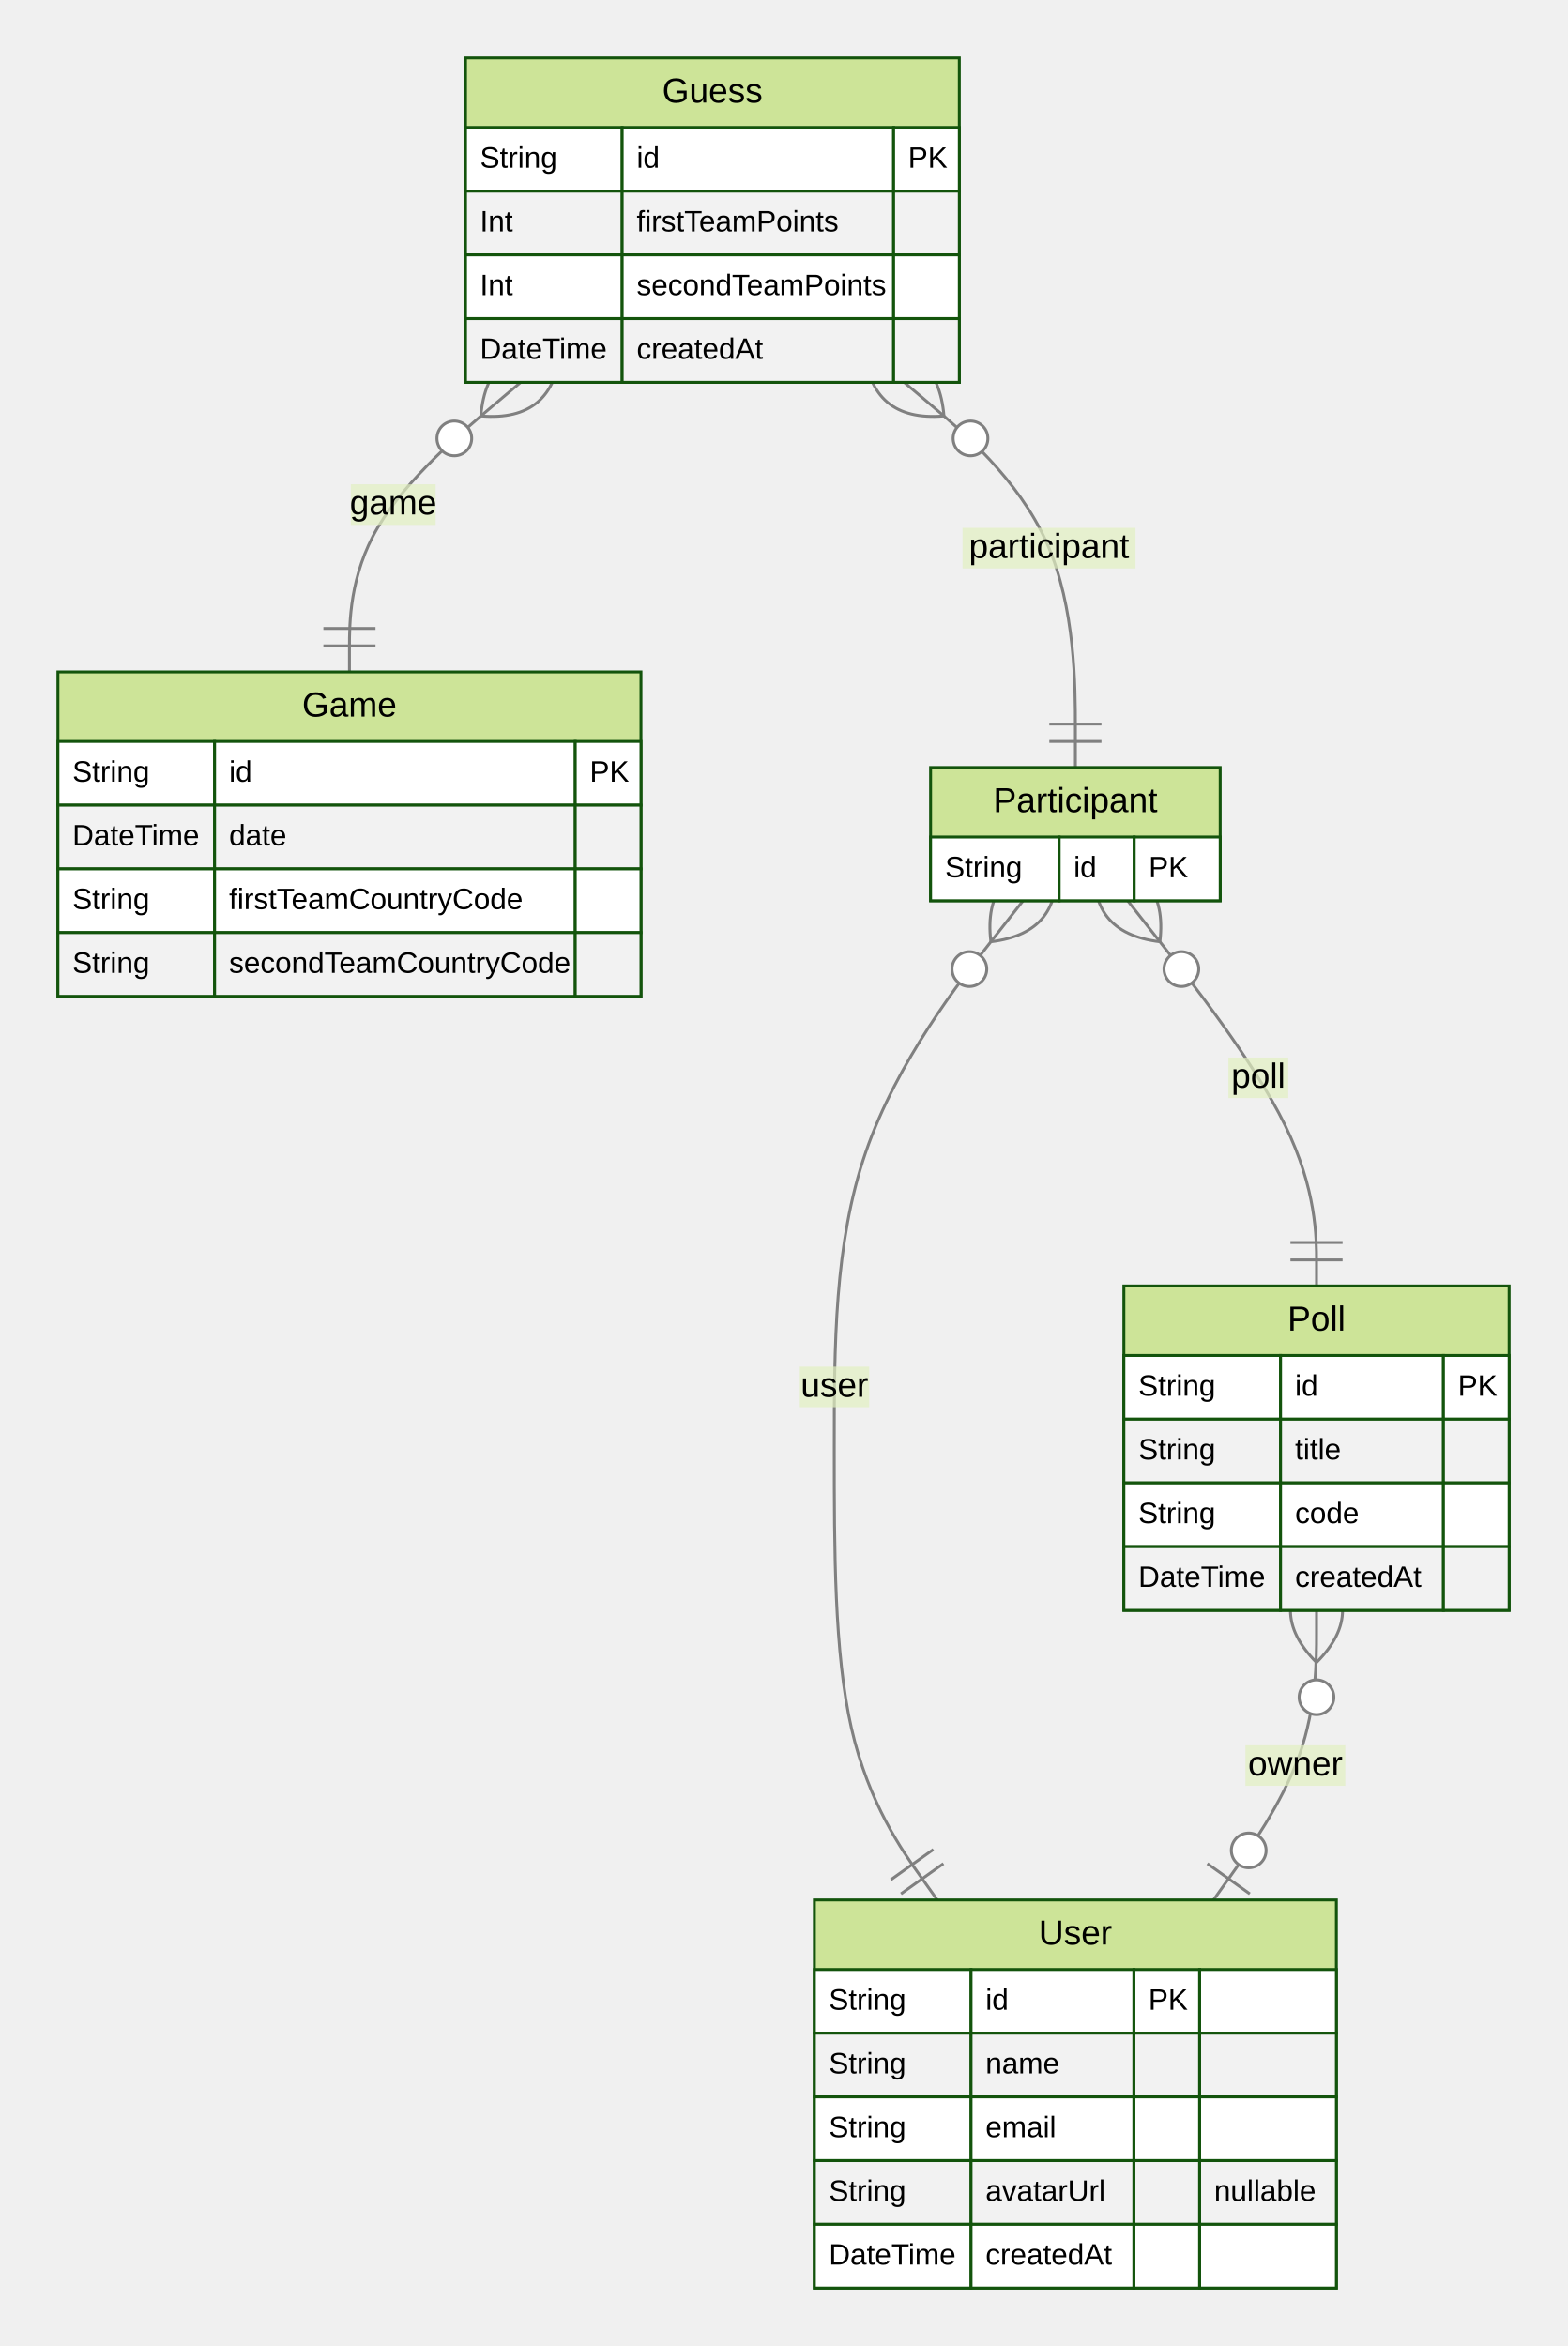
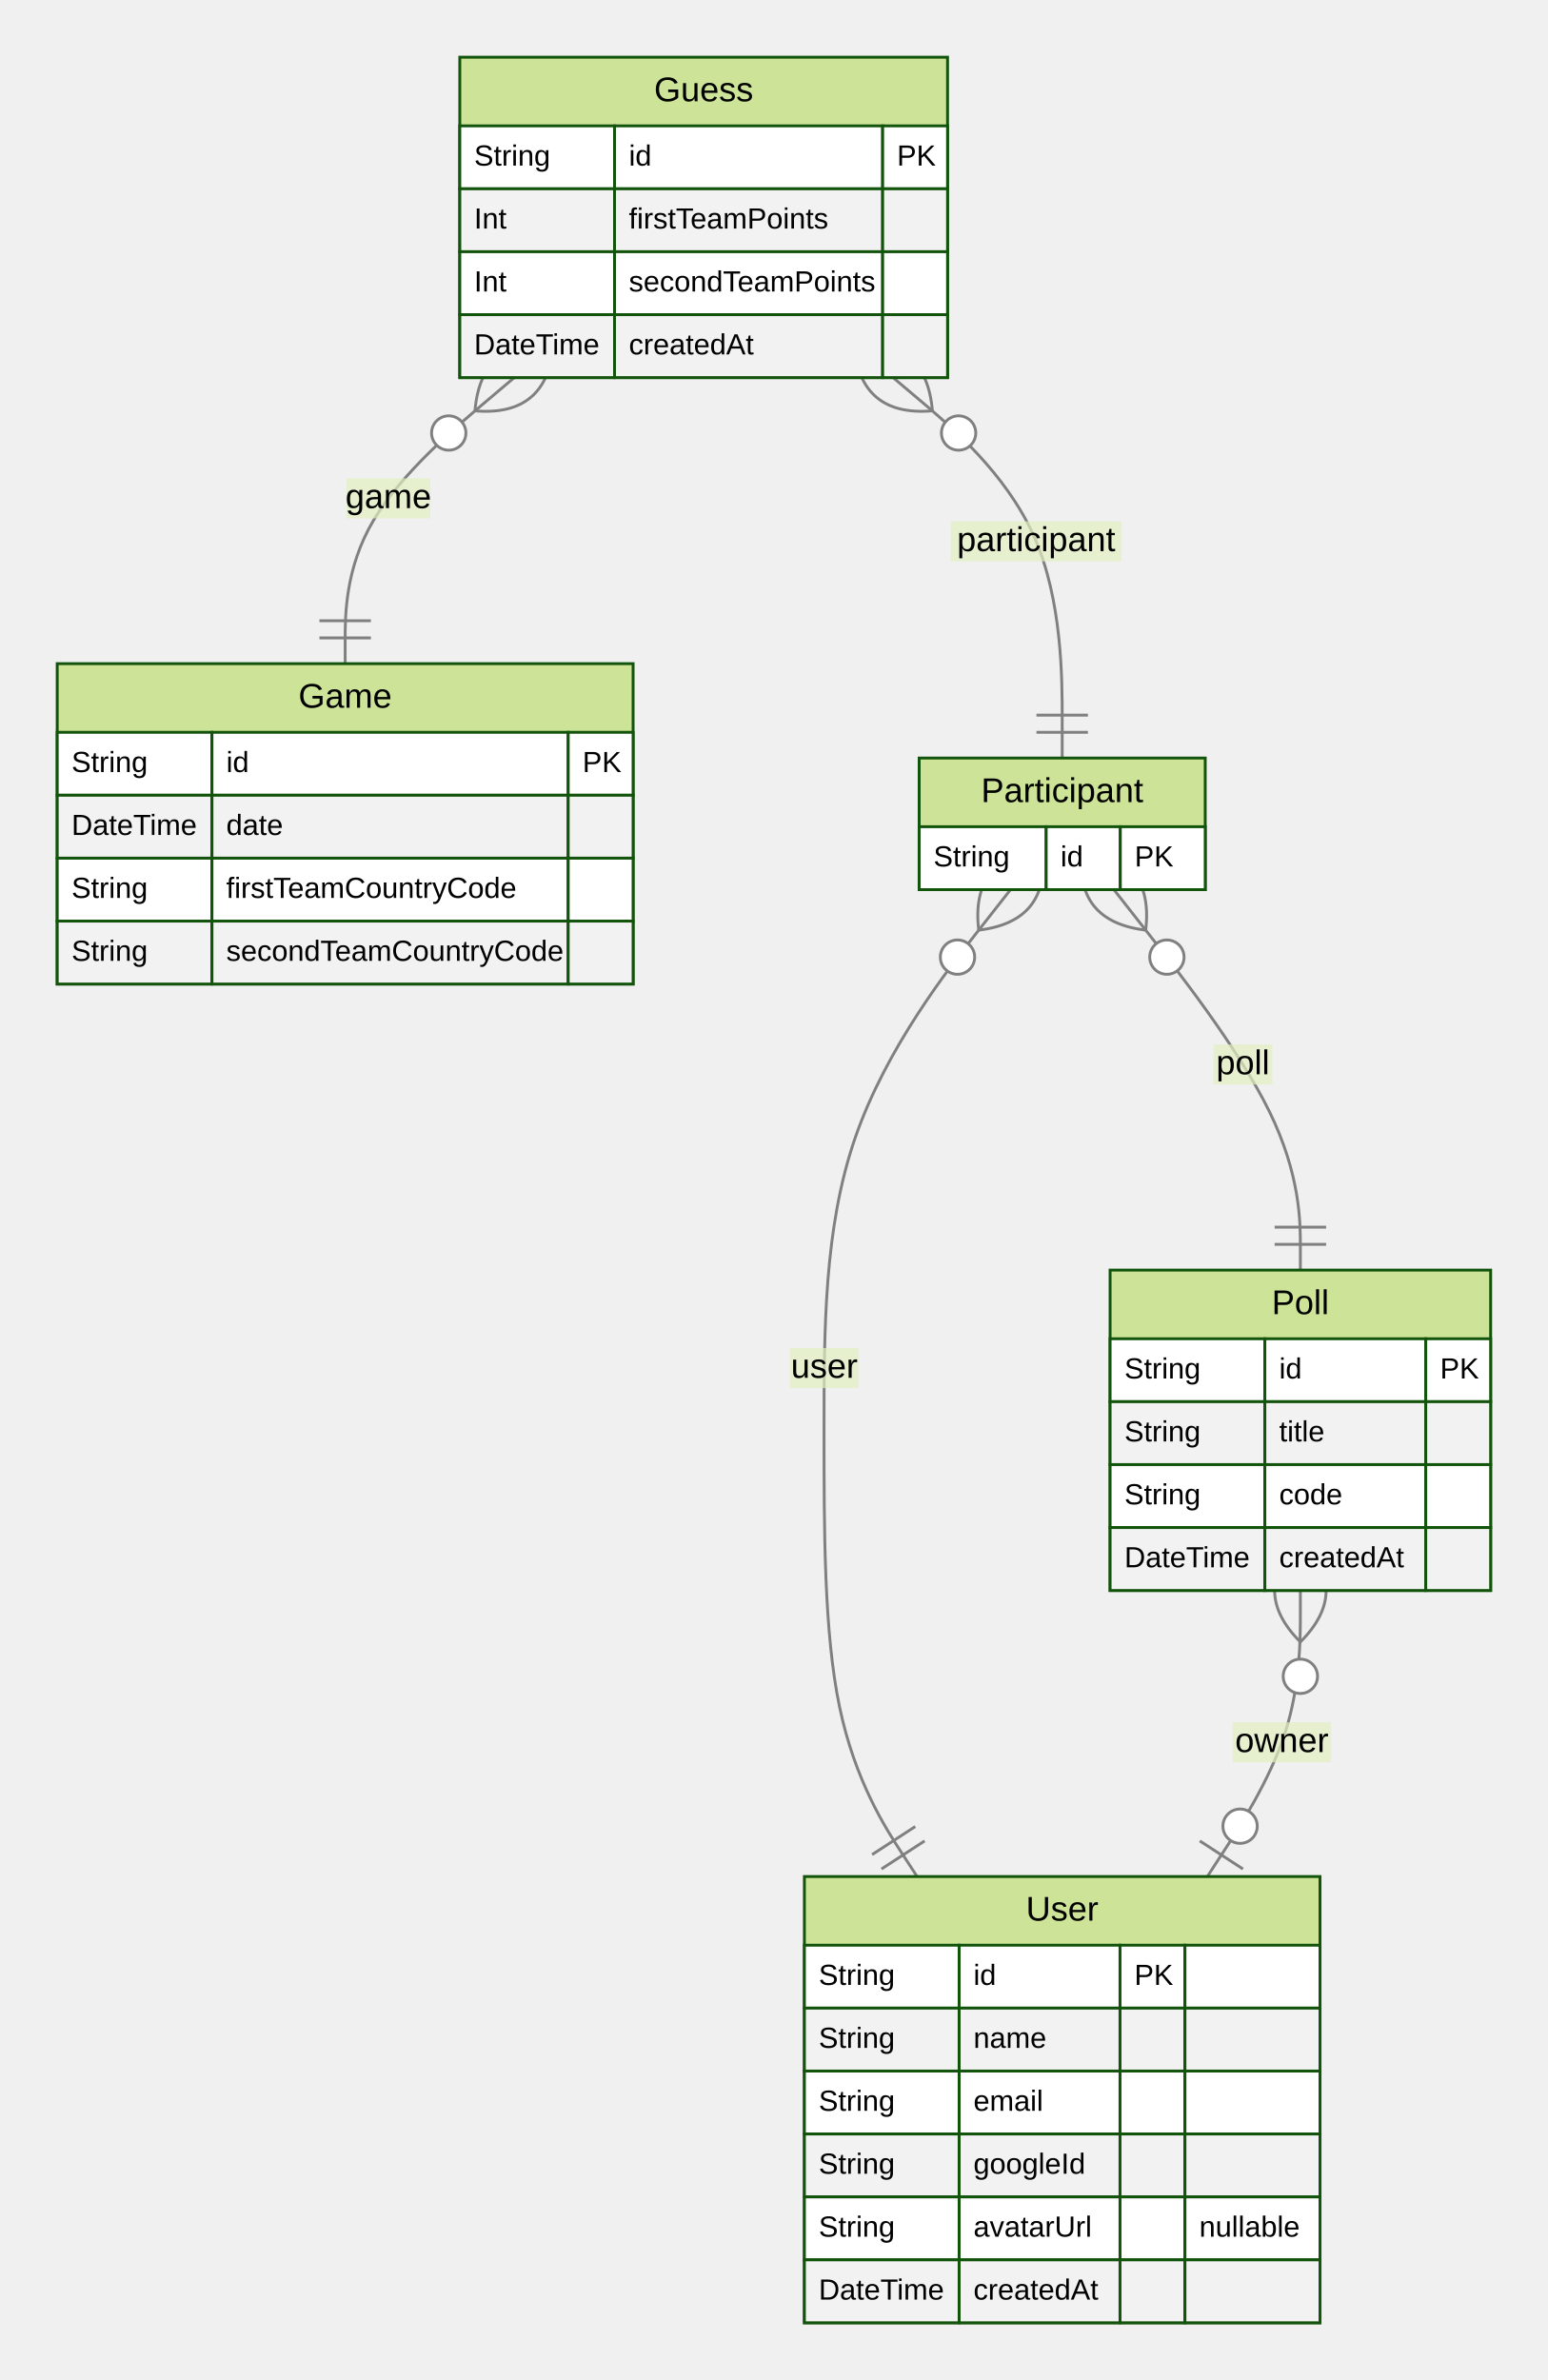
- <svg xmlns="http://www.w3.org/2000/svg" aria-roledescription="er" viewBox="0 0 541.082 810" style="max-width: 541.082px; background-color: white;" width="100%" id="mermaid-0">
+ <svg xmlns="http://www.w3.org/2000/svg" aria-roledescription="er" viewBox="0 0 541.082 832" style="max-width: 541.082px; background-color: white;" width="100%" id="mermaid-0">
  <style>#mermaid-0{font-family:"trebuchet ms",verdana,arial,sans-serif;font-size:16px;fill:#000000;}#mermaid-0 .error-icon{fill:#552222;}#mermaid-0 .error-text{fill:#552222;stroke:#552222;}#mermaid-0 .edge-thickness-normal{stroke-width:2px;}#mermaid-0 .edge-thickness-thick{stroke-width:3.5px;}#mermaid-0 .edge-pattern-solid{stroke-dasharray:0;}#mermaid-0 .edge-pattern-dashed{stroke-dasharray:3;}#mermaid-0 .edge-pattern-dotted{stroke-dasharray:2;}#mermaid-0 .marker{fill:#000000;stroke:#000000;}#mermaid-0 .marker.cross{stroke:#000000;}#mermaid-0 svg{font-family:"trebuchet ms",verdana,arial,sans-serif;font-size:16px;}#mermaid-0 .entityBox{fill:#cde498;stroke:#13540c;}#mermaid-0 .attributeBoxOdd{fill:#ffffff;stroke:#13540c;}#mermaid-0 .attributeBoxEven{fill:#f2f2f2;stroke:#13540c;}#mermaid-0 .relationshipLabelBox{fill:hsl(78.158, 58.462%, 84.51%);opacity:0.7;background-color:hsl(78.158, 58.462%, 84.51%);}#mermaid-0 .relationshipLabelBox rect{opacity:0.5;}#mermaid-0 .relationshipLine{stroke:#000000;}#mermaid-0 .entityTitleText{text-anchor:middle;font-size:18px;fill:#000000;}#mermaid-0 :root{--mermaid-font-family:"trebuchet ms",verdana,arial,sans-serif;}</style>
  <g />
  <defs>
    <marker orient="auto" markerHeight="18" markerWidth="18" refY="9" refX="0" id="ONLY_ONE_START">
      <path d="M9,0 L9,18 M15,0 L15,18" fill="none" stroke="gray" />
    </marker>
  </defs>
  <defs>
    <marker orient="auto" markerHeight="18" markerWidth="18" refY="9" refX="18" id="ONLY_ONE_END">
      <path d="M3,0 L3,18 M9,0 L9,18" fill="none" stroke="gray" />
    </marker>
  </defs>
  <defs>
    <marker orient="auto" markerHeight="18" markerWidth="30" refY="9" refX="0" id="ZERO_OR_ONE_START">
      <circle r="6" cy="9" cx="21" fill="white" stroke="gray" />
      <path d="M9,0 L9,18" fill="none" stroke="gray" />
    </marker>
  </defs>
  <defs>
    <marker orient="auto" markerHeight="18" markerWidth="30" refY="9" refX="30" id="ZERO_OR_ONE_END">
      <circle r="6" cy="9" cx="9" fill="white" stroke="gray" />
      <path d="M21,0 L21,18" fill="none" stroke="gray" />
    </marker>
  </defs>
  <defs>
    <marker orient="auto" markerHeight="36" markerWidth="45" refY="18" refX="18" id="ONE_OR_MORE_START">
      <path d="M0,18 Q 18,0 36,18 Q 18,36 0,18 M42,9 L42,27" fill="none" stroke="gray" />
    </marker>
  </defs>
  <defs>
    <marker orient="auto" markerHeight="36" markerWidth="45" refY="18" refX="27" id="ONE_OR_MORE_END">
      <path d="M3,9 L3,27 M9,18 Q27,0 45,18 Q27,36 9,18" fill="none" stroke="gray" />
    </marker>
  </defs>
  <defs>
    <marker orient="auto" markerHeight="36" markerWidth="57" refY="18" refX="18" id="ZERO_OR_MORE_START">
      <circle r="6" cy="18" cx="48" fill="white" stroke="gray" />
      <path d="M0,18 Q18,0 36,18 Q18,36 0,18" fill="none" stroke="gray" />
    </marker>
  </defs>
  <defs>
    <marker orient="auto" markerHeight="36" markerWidth="57" refY="18" refX="39" id="ZERO_OR_MORE_END">
      <circle r="6" cy="18" cx="9" fill="white" stroke="gray" />
      <path d="M21,18 Q39,0 57,18 Q39,36 21,18" fill="none" stroke="gray" />
    </marker>
  </defs>
  <path style="stroke: gray; fill: none;" marker-start="url(#ZERO_OR_MORE_START)" marker-end="url(#ONLY_ONE_END)" d="M312.195,132L322.048,140.333C331.901,148.667,351.607,165.333,361.46,187.5C371.312,209.667,371.312,237.333,371.312,251.167L371.312,265" class="er relationshipLine" />
  <path style="stroke: gray; fill: none;" marker-start="url(#ZERO_OR_MORE_START)" marker-end="url(#ONLY_ONE_END)" d="M179.773,132L169.92,140.333C160.068,148.667,140.362,165.333,130.509,182C120.656,198.667,120.656,215.333,120.656,223.667L120.656,232" class="er relationshipLine" />
-   <path style="stroke: gray; fill: none;" marker-start="url(#ZERO_OR_MORE_START)" marker-end="url(#ONLY_ONE_END)" d="M353.247,311L342.382,324.833C331.517,338.667,309.786,366.333,298.921,397.833C288.056,429.333,288.056,464.667,288.056,500C288.056,535.333,288.056,570.667,293.986,596.667C299.916,622.667,311.776,639.333,317.706,647.667L323.636,656" class="er relationshipLine" />
+   <path style="stroke: gray; fill: none;" marker-start="url(#ZERO_OR_MORE_START)" marker-end="url(#ONLY_ONE_END)" d="M353.247,311L342.382,324.833C331.517,338.667,309.786,366.333,298.921,397.833C288.056,429.333,288.056,464.667,288.056,500C288.056,535.333,288.056,570.667,293.476,596.667C298.897,622.667,309.737,639.333,315.158,647.667L320.578,656" class="er relationshipLine" />
  <path style="stroke: gray; fill: none;" marker-start="url(#ZERO_OR_MORE_START)" marker-end="url(#ONLY_ONE_END)" d="M389.378,311L400.243,324.833C411.108,338.667,432.839,366.333,443.704,388.5C454.569,410.667,454.569,427.333,454.569,435.667L454.569,444" class="er relationshipLine" />
-   <path style="stroke: gray; fill: none;" marker-start="url(#ZERO_OR_MORE_START)" marker-end="url(#ZERO_OR_ONE_END)" d="M454.569,556L454.569,564.333C454.569,572.667,454.569,589.333,448.639,606C442.709,622.667,430.849,639.333,424.919,647.667L418.989,656" class="er relationshipLine" />
-   <g transform="translate(20,232 )" id="entity-Game-e64e883c-2388-458a-b5bc-a44f3162ea72">
+   <path style="stroke: gray; fill: none;" marker-start="url(#ZERO_OR_MORE_START)" marker-end="url(#ZERO_OR_ONE_END)" d="M454.569,556L454.569,564.333C454.569,572.667,454.569,589.333,449.149,606C443.728,622.667,432.888,639.333,427.467,647.667L422.047,656" class="er relationshipLine" />
+   <g transform="translate(20,232 )" id="entity-Game-f246fd52-36dc-4160-be62-bbb009017192">
    <rect height="112" width="201.312" y="0" x="0" class="er entityBox" />
-     <text style="dominant-baseline: middle; text-anchor: middle; font-size: 12px;" transform="translate(100.6562,12)" y="0" x="0" id="text-entity-Game-e64e883c-2388-458a-b5bc-a44f3162ea72" class="er entityLabel">Game</text>
-     <rect height="22" width="54.096" y="24" x="0" class="er attributeBoxOdd" />
-     <text style="dominant-baseline: middle; font-size: 10.2px;" transform="translate(5,35)" y="0" x="0" id="text-entity-Game-e64e883c-2388-458a-b5bc-a44f3162ea72-attr-1-type" class="er entityLabel">String</text>
+     <text style="dominant-baseline: middle; text-anchor: middle; font-size: 12px;" transform="translate(100.6562,12)" y="0" x="0" id="text-entity-Game-f246fd52-36dc-4160-be62-bbb009017192" class="er entityLabel">Game</text>
+     <rect height="22" width="54.096" y="24" x="0" class="er attributeBoxOdd" />
+     <text style="dominant-baseline: middle; font-size: 10.2px;" transform="translate(5,35)" y="0" x="0" id="text-entity-Game-f246fd52-36dc-4160-be62-bbb009017192-attr-1-type" class="er entityLabel">String</text>
    <rect height="22" width="124.529" y="24" x="54.096" class="er attributeBoxOdd" />
-     <text style="dominant-baseline: middle; font-size: 10.2px;" transform="translate(59.09555,35)" y="0" x="0" id="text-entity-Game-e64e883c-2388-458a-b5bc-a44f3162ea72-attr-1-name" class="er entityLabel">id</text>
+     <text style="dominant-baseline: middle; font-size: 10.2px;" transform="translate(59.09555,35)" y="0" x="0" id="text-entity-Game-f246fd52-36dc-4160-be62-bbb009017192-attr-1-name" class="er entityLabel">id</text>
    <rect height="22" width="22.688" y="24" x="178.625" class="er attributeBoxOdd" />
-     <text style="dominant-baseline: middle; font-size: 10.2px;" transform="translate(183.6248,35)" y="0" x="0" id="text-entity-Game-e64e883c-2388-458a-b5bc-a44f3162ea72-attr-1-key" class="er entityLabel">PK</text>
-     <rect height="22" width="54.096" y="46" x="0" class="er attributeBoxEven" />
-     <text style="dominant-baseline: middle; font-size: 10.2px;" transform="translate(5,57)" y="0" x="0" id="text-entity-Game-e64e883c-2388-458a-b5bc-a44f3162ea72-attr-2-type" class="er entityLabel">DateTime</text>
+     <text style="dominant-baseline: middle; font-size: 10.2px;" transform="translate(183.6248,35)" y="0" x="0" id="text-entity-Game-f246fd52-36dc-4160-be62-bbb009017192-attr-1-key" class="er entityLabel">PK</text>
+     <rect height="22" width="54.096" y="46" x="0" class="er attributeBoxEven" />
+     <text style="dominant-baseline: middle; font-size: 10.2px;" transform="translate(5,57)" y="0" x="0" id="text-entity-Game-f246fd52-36dc-4160-be62-bbb009017192-attr-2-type" class="er entityLabel">DateTime</text>
    <rect height="22" width="124.529" y="46" x="54.096" class="er attributeBoxEven" />
-     <text style="dominant-baseline: middle; font-size: 10.2px;" transform="translate(59.09555,57)" y="0" x="0" id="text-entity-Game-e64e883c-2388-458a-b5bc-a44f3162ea72-attr-2-name" class="er entityLabel">date</text>
+     <text style="dominant-baseline: middle; font-size: 10.2px;" transform="translate(59.09555,57)" y="0" x="0" id="text-entity-Game-f246fd52-36dc-4160-be62-bbb009017192-attr-2-name" class="er entityLabel">date</text>
    <rect height="22" width="22.688" y="46" x="178.625" class="er attributeBoxEven" />
-     <text style="dominant-baseline: middle; font-size: 10.2px;" transform="translate(183.6248,57)" y="0" x="0" id="text-entity-Game-e64e883c-2388-458a-b5bc-a44f3162ea72-attr-2-key" class="er entityLabel" />
-     <rect height="22" width="54.096" y="68" x="0" class="er attributeBoxOdd" />
-     <text style="dominant-baseline: middle; font-size: 10.2px;" transform="translate(5,79)" y="0" x="0" id="text-entity-Game-e64e883c-2388-458a-b5bc-a44f3162ea72-attr-3-type" class="er entityLabel">String</text>
+     <text style="dominant-baseline: middle; font-size: 10.2px;" transform="translate(183.6248,57)" y="0" x="0" id="text-entity-Game-f246fd52-36dc-4160-be62-bbb009017192-attr-2-key" class="er entityLabel" />
+     <rect height="22" width="54.096" y="68" x="0" class="er attributeBoxOdd" />
+     <text style="dominant-baseline: middle; font-size: 10.2px;" transform="translate(5,79)" y="0" x="0" id="text-entity-Game-f246fd52-36dc-4160-be62-bbb009017192-attr-3-type" class="er entityLabel">String</text>
    <rect height="22" width="124.529" y="68" x="54.096" class="er attributeBoxOdd" />
-     <text style="dominant-baseline: middle; font-size: 10.2px;" transform="translate(59.09555,79)" y="0" x="0" id="text-entity-Game-e64e883c-2388-458a-b5bc-a44f3162ea72-attr-3-name" class="er entityLabel">firstTeamCountryCode</text>
+     <text style="dominant-baseline: middle; font-size: 10.2px;" transform="translate(59.09555,79)" y="0" x="0" id="text-entity-Game-f246fd52-36dc-4160-be62-bbb009017192-attr-3-name" class="er entityLabel">firstTeamCountryCode</text>
    <rect height="22" width="22.688" y="68" x="178.625" class="er attributeBoxOdd" />
-     <text style="dominant-baseline: middle; font-size: 10.2px;" transform="translate(183.6248,79)" y="0" x="0" id="text-entity-Game-e64e883c-2388-458a-b5bc-a44f3162ea72-attr-3-key" class="er entityLabel" />
-     <rect height="22" width="54.096" y="90" x="0" class="er attributeBoxEven" />
-     <text style="dominant-baseline: middle; font-size: 10.2px;" transform="translate(5,101)" y="0" x="0" id="text-entity-Game-e64e883c-2388-458a-b5bc-a44f3162ea72-attr-4-type" class="er entityLabel">String</text>
+     <text style="dominant-baseline: middle; font-size: 10.2px;" transform="translate(183.6248,79)" y="0" x="0" id="text-entity-Game-f246fd52-36dc-4160-be62-bbb009017192-attr-3-key" class="er entityLabel" />
+     <rect height="22" width="54.096" y="90" x="0" class="er attributeBoxEven" />
+     <text style="dominant-baseline: middle; font-size: 10.2px;" transform="translate(5,101)" y="0" x="0" id="text-entity-Game-f246fd52-36dc-4160-be62-bbb009017192-attr-4-type" class="er entityLabel">String</text>
    <rect height="22" width="124.529" y="90" x="54.096" class="er attributeBoxEven" />
-     <text style="dominant-baseline: middle; font-size: 10.2px;" transform="translate(59.09555,101)" y="0" x="0" id="text-entity-Game-e64e883c-2388-458a-b5bc-a44f3162ea72-attr-4-name" class="er entityLabel">secondTeamCountryCode</text>
+     <text style="dominant-baseline: middle; font-size: 10.2px;" transform="translate(59.09555,101)" y="0" x="0" id="text-entity-Game-f246fd52-36dc-4160-be62-bbb009017192-attr-4-name" class="er entityLabel">secondTeamCountryCode</text>
    <rect height="22" width="22.688" y="90" x="178.625" class="er attributeBoxEven" />
-     <text style="dominant-baseline: middle; font-size: 10.2px;" transform="translate(183.6248,101)" y="0" x="0" id="text-entity-Game-e64e883c-2388-458a-b5bc-a44f3162ea72-attr-4-key" class="er entityLabel" />
-   </g>
-   <g transform="translate(160.7322,20 )" id="entity-Guess-405bdbb3-53c4-42cf-b5bd-ca7e0281a61e">
+     <text style="dominant-baseline: middle; font-size: 10.2px;" transform="translate(183.6248,101)" y="0" x="0" id="text-entity-Game-f246fd52-36dc-4160-be62-bbb009017192-attr-4-key" class="er entityLabel" />
+   </g>
+   <g transform="translate(160.7322,20 )" id="entity-Guess-59aaa1d9-d576-4c7a-834c-207cab0a5d70">
    <rect height="112" width="170.504" y="0" x="0" class="er entityBox" />
-     <text style="dominant-baseline: middle; text-anchor: middle; font-size: 12px;" transform="translate(85.2522,12)" y="0" x="0" id="text-entity-Guess-405bdbb3-53c4-42cf-b5bd-ca7e0281a61e" class="er entityLabel">Guess</text>
-     <rect height="22" width="54.096" y="24" x="0" class="er attributeBoxOdd" />
-     <text style="dominant-baseline: middle; font-size: 10.2px;" transform="translate(5,35)" y="0" x="0" id="text-entity-Guess-405bdbb3-53c4-42cf-b5bd-ca7e0281a61e-attr-1-type" class="er entityLabel">String</text>
+     <text style="dominant-baseline: middle; text-anchor: middle; font-size: 12px;" transform="translate(85.2522,12)" y="0" x="0" id="text-entity-Guess-59aaa1d9-d576-4c7a-834c-207cab0a5d70" class="er entityLabel">Guess</text>
+     <rect height="22" width="54.096" y="24" x="0" class="er attributeBoxOdd" />
+     <text style="dominant-baseline: middle; font-size: 10.2px;" transform="translate(5,35)" y="0" x="0" id="text-entity-Guess-59aaa1d9-d576-4c7a-834c-207cab0a5d70-attr-1-type" class="er entityLabel">String</text>
    <rect height="22" width="93.721" y="24" x="54.096" class="er attributeBoxOdd" />
-     <text style="dominant-baseline: middle; font-size: 10.2px;" transform="translate(59.09555,35)" y="0" x="0" id="text-entity-Guess-405bdbb3-53c4-42cf-b5bd-ca7e0281a61e-attr-1-name" class="er entityLabel">id</text>
+     <text style="dominant-baseline: middle; font-size: 10.2px;" transform="translate(59.09555,35)" y="0" x="0" id="text-entity-Guess-59aaa1d9-d576-4c7a-834c-207cab0a5d70-attr-1-name" class="er entityLabel">id</text>
    <rect height="22" width="22.688" y="24" x="147.817" class="er attributeBoxOdd" />
-     <text style="dominant-baseline: middle; font-size: 10.2px;" transform="translate(152.8167,35)" y="0" x="0" id="text-entity-Guess-405bdbb3-53c4-42cf-b5bd-ca7e0281a61e-attr-1-key" class="er entityLabel">PK</text>
-     <rect height="22" width="54.096" y="46" x="0" class="er attributeBoxEven" />
-     <text style="dominant-baseline: middle; font-size: 10.2px;" transform="translate(5,57)" y="0" x="0" id="text-entity-Guess-405bdbb3-53c4-42cf-b5bd-ca7e0281a61e-attr-2-type" class="er entityLabel">Int</text>
+     <text style="dominant-baseline: middle; font-size: 10.2px;" transform="translate(152.8167,35)" y="0" x="0" id="text-entity-Guess-59aaa1d9-d576-4c7a-834c-207cab0a5d70-attr-1-key" class="er entityLabel">PK</text>
+     <rect height="22" width="54.096" y="46" x="0" class="er attributeBoxEven" />
+     <text style="dominant-baseline: middle; font-size: 10.2px;" transform="translate(5,57)" y="0" x="0" id="text-entity-Guess-59aaa1d9-d576-4c7a-834c-207cab0a5d70-attr-2-type" class="er entityLabel">Int</text>
    <rect height="22" width="93.721" y="46" x="54.096" class="er attributeBoxEven" />
-     <text style="dominant-baseline: middle; font-size: 10.2px;" transform="translate(59.09555,57)" y="0" x="0" id="text-entity-Guess-405bdbb3-53c4-42cf-b5bd-ca7e0281a61e-attr-2-name" class="er entityLabel">firstTeamPoints</text>
+     <text style="dominant-baseline: middle; font-size: 10.2px;" transform="translate(59.09555,57)" y="0" x="0" id="text-entity-Guess-59aaa1d9-d576-4c7a-834c-207cab0a5d70-attr-2-name" class="er entityLabel">firstTeamPoints</text>
    <rect height="22" width="22.688" y="46" x="147.817" class="er attributeBoxEven" />
-     <text style="dominant-baseline: middle; font-size: 10.2px;" transform="translate(152.8167,57)" y="0" x="0" id="text-entity-Guess-405bdbb3-53c4-42cf-b5bd-ca7e0281a61e-attr-2-key" class="er entityLabel" />
-     <rect height="22" width="54.096" y="68" x="0" class="er attributeBoxOdd" />
-     <text style="dominant-baseline: middle; font-size: 10.2px;" transform="translate(5,79)" y="0" x="0" id="text-entity-Guess-405bdbb3-53c4-42cf-b5bd-ca7e0281a61e-attr-3-type" class="er entityLabel">Int</text>
+     <text style="dominant-baseline: middle; font-size: 10.2px;" transform="translate(152.8167,57)" y="0" x="0" id="text-entity-Guess-59aaa1d9-d576-4c7a-834c-207cab0a5d70-attr-2-key" class="er entityLabel" />
+     <rect height="22" width="54.096" y="68" x="0" class="er attributeBoxOdd" />
+     <text style="dominant-baseline: middle; font-size: 10.2px;" transform="translate(5,79)" y="0" x="0" id="text-entity-Guess-59aaa1d9-d576-4c7a-834c-207cab0a5d70-attr-3-type" class="er entityLabel">Int</text>
    <rect height="22" width="93.721" y="68" x="54.096" class="er attributeBoxOdd" />
-     <text style="dominant-baseline: middle; font-size: 10.2px;" transform="translate(59.09555,79)" y="0" x="0" id="text-entity-Guess-405bdbb3-53c4-42cf-b5bd-ca7e0281a61e-attr-3-name" class="er entityLabel">secondTeamPoints</text>
+     <text style="dominant-baseline: middle; font-size: 10.2px;" transform="translate(59.09555,79)" y="0" x="0" id="text-entity-Guess-59aaa1d9-d576-4c7a-834c-207cab0a5d70-attr-3-name" class="er entityLabel">secondTeamPoints</text>
    <rect height="22" width="22.688" y="68" x="147.817" class="er attributeBoxOdd" />
-     <text style="dominant-baseline: middle; font-size: 10.2px;" transform="translate(152.8167,79)" y="0" x="0" id="text-entity-Guess-405bdbb3-53c4-42cf-b5bd-ca7e0281a61e-attr-3-key" class="er entityLabel" />
-     <rect height="22" width="54.096" y="90" x="0" class="er attributeBoxEven" />
-     <text style="dominant-baseline: middle; font-size: 10.2px;" transform="translate(5,101)" y="0" x="0" id="text-entity-Guess-405bdbb3-53c4-42cf-b5bd-ca7e0281a61e-attr-4-type" class="er entityLabel">DateTime</text>
+     <text style="dominant-baseline: middle; font-size: 10.2px;" transform="translate(152.8167,79)" y="0" x="0" id="text-entity-Guess-59aaa1d9-d576-4c7a-834c-207cab0a5d70-attr-3-key" class="er entityLabel" />
+     <rect height="22" width="54.096" y="90" x="0" class="er attributeBoxEven" />
+     <text style="dominant-baseline: middle; font-size: 10.2px;" transform="translate(5,101)" y="0" x="0" id="text-entity-Guess-59aaa1d9-d576-4c7a-834c-207cab0a5d70-attr-4-type" class="er entityLabel">DateTime</text>
    <rect height="22" width="93.721" y="90" x="54.096" class="er attributeBoxEven" />
-     <text style="dominant-baseline: middle; font-size: 10.2px;" transform="translate(59.09555,101)" y="0" x="0" id="text-entity-Guess-405bdbb3-53c4-42cf-b5bd-ca7e0281a61e-attr-4-name" class="er entityLabel">createdAt</text>
+     <text style="dominant-baseline: middle; font-size: 10.2px;" transform="translate(59.09555,101)" y="0" x="0" id="text-entity-Guess-59aaa1d9-d576-4c7a-834c-207cab0a5d70-attr-4-name" class="er entityLabel">createdAt</text>
    <rect height="22" width="22.688" y="90" x="147.817" class="er attributeBoxEven" />
-     <text style="dominant-baseline: middle; font-size: 10.2px;" transform="translate(152.8167,101)" y="0" x="0" id="text-entity-Guess-405bdbb3-53c4-42cf-b5bd-ca7e0281a61e-attr-4-key" class="er entityLabel" />
-   </g>
-   <g transform="translate(321.3125,265 )" id="entity-Participant-ec426602-e800-4e66-be6b-e33849d3c410">
+     <text style="dominant-baseline: middle; font-size: 10.2px;" transform="translate(152.8167,101)" y="0" x="0" id="text-entity-Guess-59aaa1d9-d576-4c7a-834c-207cab0a5d70-attr-4-key" class="er entityLabel" />
+   </g>
+   <g transform="translate(321.3125,265 )" id="entity-Participant-f6d4c112-dfd3-49e0-8bb7-1763964cf04b">
    <rect height="46" width="100" y="0" x="0" class="er entityBox" />
-     <text style="dominant-baseline: middle; text-anchor: middle; font-size: 12px;" transform="translate(50,12)" y="0" x="0" id="text-entity-Participant-ec426602-e800-4e66-be6b-e33849d3c410" class="er entityLabel">Participant</text>
+     <text style="dominant-baseline: middle; text-anchor: middle; font-size: 12px;" transform="translate(50,12)" y="0" x="0" id="text-entity-Participant-f6d4c112-dfd3-49e0-8bb7-1763964cf04b" class="er entityLabel">Participant</text>
    <rect height="22" width="44.399" y="24" x="0" class="er attributeBoxOdd" />
-     <text style="dominant-baseline: middle; font-size: 10.2px;" transform="translate(5,35)" y="0" x="0" id="text-entity-Participant-ec426602-e800-4e66-be6b-e33849d3c410-attr-1-type" class="er entityLabel">String</text>
+     <text style="dominant-baseline: middle; font-size: 10.2px;" transform="translate(5,35)" y="0" x="0" id="text-entity-Participant-f6d4c112-dfd3-49e0-8bb7-1763964cf04b-attr-1-type" class="er entityLabel">String</text>
    <rect height="22" width="25.911" y="24" x="44.399" class="er attributeBoxOdd" />
-     <text style="dominant-baseline: middle; font-size: 10.2px;" transform="translate(49.39862,35)" y="0" x="0" id="text-entity-Participant-ec426602-e800-4e66-be6b-e33849d3c410-attr-1-name" class="er entityLabel">id</text>
+     <text style="dominant-baseline: middle; font-size: 10.2px;" transform="translate(49.39862,35)" y="0" x="0" id="text-entity-Participant-f6d4c112-dfd3-49e0-8bb7-1763964cf04b-attr-1-name" class="er entityLabel">id</text>
    <rect height="22" width="29.69" y="24" x="70.31" class="er attributeBoxOdd" />
-     <text style="dominant-baseline: middle; font-size: 10.2px;" transform="translate(75.30976,35)" y="0" x="0" id="text-entity-Participant-ec426602-e800-4e66-be6b-e33849d3c410-attr-1-key" class="er entityLabel">PK</text>
-   </g>
-   <g transform="translate(388.0559,444 )" id="entity-Poll-eb6ed86a-76fe-43fb-b3ed-52b5e5e6b060">
+     <text style="dominant-baseline: middle; font-size: 10.2px;" transform="translate(75.30976,35)" y="0" x="0" id="text-entity-Participant-f6d4c112-dfd3-49e0-8bb7-1763964cf04b-attr-1-key" class="er entityLabel">PK</text>
+   </g>
+   <g transform="translate(388.0559,444 )" id="entity-Poll-4211b577-3d78-4200-af4c-48b1a334271c">
    <rect height="112" width="133.026" y="0" x="0" class="er entityBox" />
-     <text style="dominant-baseline: middle; text-anchor: middle; font-size: 12px;" transform="translate(66.51321,12)" y="0" x="0" id="text-entity-Poll-eb6ed86a-76fe-43fb-b3ed-52b5e5e6b060" class="er entityLabel">Poll</text>
-     <rect height="22" width="54.096" y="24" x="0" class="er attributeBoxOdd" />
-     <text style="dominant-baseline: middle; font-size: 10.2px;" transform="translate(5,35)" y="0" x="0" id="text-entity-Poll-eb6ed86a-76fe-43fb-b3ed-52b5e5e6b060-attr-1-type" class="er entityLabel">String</text>
+     <text style="dominant-baseline: middle; text-anchor: middle; font-size: 12px;" transform="translate(66.51321,12)" y="0" x="0" id="text-entity-Poll-4211b577-3d78-4200-af4c-48b1a334271c" class="er entityLabel">Poll</text>
+     <rect height="22" width="54.096" y="24" x="0" class="er attributeBoxOdd" />
+     <text style="dominant-baseline: middle; font-size: 10.2px;" transform="translate(5,35)" y="0" x="0" id="text-entity-Poll-4211b577-3d78-4200-af4c-48b1a334271c-attr-1-type" class="er entityLabel">String</text>
    <rect height="22" width="56.243" y="24" x="54.096" class="er attributeBoxOdd" />
-     <text style="dominant-baseline: middle; font-size: 10.2px;" transform="translate(59.09555,35)" y="0" x="0" id="text-entity-Poll-eb6ed86a-76fe-43fb-b3ed-52b5e5e6b060-attr-1-name" class="er entityLabel">id</text>
+     <text style="dominant-baseline: middle; font-size: 10.2px;" transform="translate(59.09555,35)" y="0" x="0" id="text-entity-Poll-4211b577-3d78-4200-af4c-48b1a334271c-attr-1-name" class="er entityLabel">id</text>
    <rect height="22" width="22.688" y="24" x="110.339" class="er attributeBoxOdd" />
-     <text style="dominant-baseline: middle; font-size: 10.2px;" transform="translate(115.3387,35)" y="0" x="0" id="text-entity-Poll-eb6ed86a-76fe-43fb-b3ed-52b5e5e6b060-attr-1-key" class="er entityLabel">PK</text>
-     <rect height="22" width="54.096" y="46" x="0" class="er attributeBoxEven" />
-     <text style="dominant-baseline: middle; font-size: 10.2px;" transform="translate(5,57)" y="0" x="0" id="text-entity-Poll-eb6ed86a-76fe-43fb-b3ed-52b5e5e6b060-attr-2-type" class="er entityLabel">String</text>
+     <text style="dominant-baseline: middle; font-size: 10.2px;" transform="translate(115.3387,35)" y="0" x="0" id="text-entity-Poll-4211b577-3d78-4200-af4c-48b1a334271c-attr-1-key" class="er entityLabel">PK</text>
+     <rect height="22" width="54.096" y="46" x="0" class="er attributeBoxEven" />
+     <text style="dominant-baseline: middle; font-size: 10.2px;" transform="translate(5,57)" y="0" x="0" id="text-entity-Poll-4211b577-3d78-4200-af4c-48b1a334271c-attr-2-type" class="er entityLabel">String</text>
    <rect height="22" width="56.243" y="46" x="54.096" class="er attributeBoxEven" />
-     <text style="dominant-baseline: middle; font-size: 10.2px;" transform="translate(59.09555,57)" y="0" x="0" id="text-entity-Poll-eb6ed86a-76fe-43fb-b3ed-52b5e5e6b060-attr-2-name" class="er entityLabel">title</text>
+     <text style="dominant-baseline: middle; font-size: 10.2px;" transform="translate(59.09555,57)" y="0" x="0" id="text-entity-Poll-4211b577-3d78-4200-af4c-48b1a334271c-attr-2-name" class="er entityLabel">title</text>
    <rect height="22" width="22.688" y="46" x="110.339" class="er attributeBoxEven" />
-     <text style="dominant-baseline: middle; font-size: 10.2px;" transform="translate(115.3387,57)" y="0" x="0" id="text-entity-Poll-eb6ed86a-76fe-43fb-b3ed-52b5e5e6b060-attr-2-key" class="er entityLabel" />
-     <rect height="22" width="54.096" y="68" x="0" class="er attributeBoxOdd" />
-     <text style="dominant-baseline: middle; font-size: 10.2px;" transform="translate(5,79)" y="0" x="0" id="text-entity-Poll-eb6ed86a-76fe-43fb-b3ed-52b5e5e6b060-attr-3-type" class="er entityLabel">String</text>
+     <text style="dominant-baseline: middle; font-size: 10.2px;" transform="translate(115.3387,57)" y="0" x="0" id="text-entity-Poll-4211b577-3d78-4200-af4c-48b1a334271c-attr-2-key" class="er entityLabel" />
+     <rect height="22" width="54.096" y="68" x="0" class="er attributeBoxOdd" />
+     <text style="dominant-baseline: middle; font-size: 10.2px;" transform="translate(5,79)" y="0" x="0" id="text-entity-Poll-4211b577-3d78-4200-af4c-48b1a334271c-attr-3-type" class="er entityLabel">String</text>
    <rect height="22" width="56.243" y="68" x="54.096" class="er attributeBoxOdd" />
-     <text style="dominant-baseline: middle; font-size: 10.2px;" transform="translate(59.09555,79)" y="0" x="0" id="text-entity-Poll-eb6ed86a-76fe-43fb-b3ed-52b5e5e6b060-attr-3-name" class="er entityLabel">code</text>
+     <text style="dominant-baseline: middle; font-size: 10.2px;" transform="translate(59.09555,79)" y="0" x="0" id="text-entity-Poll-4211b577-3d78-4200-af4c-48b1a334271c-attr-3-name" class="er entityLabel">code</text>
    <rect height="22" width="22.688" y="68" x="110.339" class="er attributeBoxOdd" />
-     <text style="dominant-baseline: middle; font-size: 10.2px;" transform="translate(115.3387,79)" y="0" x="0" id="text-entity-Poll-eb6ed86a-76fe-43fb-b3ed-52b5e5e6b060-attr-3-key" class="er entityLabel" />
-     <rect height="22" width="54.096" y="90" x="0" class="er attributeBoxEven" />
-     <text style="dominant-baseline: middle; font-size: 10.2px;" transform="translate(5,101)" y="0" x="0" id="text-entity-Poll-eb6ed86a-76fe-43fb-b3ed-52b5e5e6b060-attr-4-type" class="er entityLabel">DateTime</text>
+     <text style="dominant-baseline: middle; font-size: 10.2px;" transform="translate(115.3387,79)" y="0" x="0" id="text-entity-Poll-4211b577-3d78-4200-af4c-48b1a334271c-attr-3-key" class="er entityLabel" />
+     <rect height="22" width="54.096" y="90" x="0" class="er attributeBoxEven" />
+     <text style="dominant-baseline: middle; font-size: 10.2px;" transform="translate(5,101)" y="0" x="0" id="text-entity-Poll-4211b577-3d78-4200-af4c-48b1a334271c-attr-4-type" class="er entityLabel">DateTime</text>
    <rect height="22" width="56.243" y="90" x="54.096" class="er attributeBoxEven" />
-     <text style="dominant-baseline: middle; font-size: 10.2px;" transform="translate(59.09555,101)" y="0" x="0" id="text-entity-Poll-eb6ed86a-76fe-43fb-b3ed-52b5e5e6b060-attr-4-name" class="er entityLabel">createdAt</text>
+     <text style="dominant-baseline: middle; font-size: 10.2px;" transform="translate(59.09555,101)" y="0" x="0" id="text-entity-Poll-4211b577-3d78-4200-af4c-48b1a334271c-attr-4-name" class="er entityLabel">createdAt</text>
    <rect height="22" width="22.688" y="90" x="110.339" class="er attributeBoxEven" />
-     <text style="dominant-baseline: middle; font-size: 10.2px;" transform="translate(115.3387,101)" y="0" x="0" id="text-entity-Poll-eb6ed86a-76fe-43fb-b3ed-52b5e5e6b060-attr-4-key" class="er entityLabel" />
-   </g>
-   <g transform="translate(281.193,656 )" id="entity-User-686d1332-e0b6-4ba1-b4c8-f881e80b5443">
-     <rect height="134" width="180.239" y="0" x="0" class="er entityBox" />
-     <text style="dominant-baseline: middle; text-anchor: middle; font-size: 12px;" transform="translate(90.11948,12)" y="0" x="0" id="text-entity-User-686d1332-e0b6-4ba1-b4c8-f881e80b5443" class="er entityLabel">User</text>
-     <rect height="22" width="54.096" y="24" x="0" class="er attributeBoxOdd" />
-     <text style="dominant-baseline: middle; font-size: 10.2px;" transform="translate(5,35)" y="0" x="0" id="text-entity-User-686d1332-e0b6-4ba1-b4c8-f881e80b5443-attr-1-type" class="er entityLabel">String</text>
+     <text style="dominant-baseline: middle; font-size: 10.2px;" transform="translate(115.3387,101)" y="0" x="0" id="text-entity-Poll-4211b577-3d78-4200-af4c-48b1a334271c-attr-4-key" class="er entityLabel" />
+   </g>
+   <g transform="translate(281.193,656 )" id="entity-User-af8c7c78-57e6-4b6d-8061-e9a7da7001a6">
+     <rect height="156" width="180.239" y="0" x="0" class="er entityBox" />
+     <text style="dominant-baseline: middle; text-anchor: middle; font-size: 12px;" transform="translate(90.11948,12)" y="0" x="0" id="text-entity-User-af8c7c78-57e6-4b6d-8061-e9a7da7001a6" class="er entityLabel">User</text>
+     <rect height="22" width="54.096" y="24" x="0" class="er attributeBoxOdd" />
+     <text style="dominant-baseline: middle; font-size: 10.2px;" transform="translate(5,35)" y="0" x="0" id="text-entity-User-af8c7c78-57e6-4b6d-8061-e9a7da7001a6-attr-1-type" class="er entityLabel">String</text>
    <rect height="22" width="56.243" y="24" x="54.096" class="er attributeBoxOdd" />
-     <text style="dominant-baseline: middle; font-size: 10.2px;" transform="translate(59.09555,35)" y="0" x="0" id="text-entity-User-686d1332-e0b6-4ba1-b4c8-f881e80b5443-attr-1-name" class="er entityLabel">id</text>
+     <text style="dominant-baseline: middle; font-size: 10.2px;" transform="translate(59.09555,35)" y="0" x="0" id="text-entity-User-af8c7c78-57e6-4b6d-8061-e9a7da7001a6-attr-1-name" class="er entityLabel">id</text>
    <rect height="22" width="22.688" y="24" x="110.339" class="er attributeBoxOdd" />
-     <text style="dominant-baseline: middle; font-size: 10.2px;" transform="translate(115.3387,35)" y="0" x="0" id="text-entity-User-686d1332-e0b6-4ba1-b4c8-f881e80b5443-attr-1-key" class="er entityLabel">PK</text>
+     <text style="dominant-baseline: middle; font-size: 10.2px;" transform="translate(115.3387,35)" y="0" x="0" id="text-entity-User-af8c7c78-57e6-4b6d-8061-e9a7da7001a6-attr-1-key" class="er entityLabel">PK</text>
    <rect height="22" width="47.213" y="24" x="133.026" class="er attributeBoxOdd" />
-     <text style="dominant-baseline: middle; font-size: 10.2px;" transform="translate(138.0264,35)" y="0" x="0" id="text-entity-User-686d1332-e0b6-4ba1-b4c8-f881e80b5443-attr-1-comment" class="er entityLabel" />
-     <rect height="22" width="54.096" y="46" x="0" class="er attributeBoxEven" />
-     <text style="dominant-baseline: middle; font-size: 10.2px;" transform="translate(5,57)" y="0" x="0" id="text-entity-User-686d1332-e0b6-4ba1-b4c8-f881e80b5443-attr-2-type" class="er entityLabel">String</text>
+     <text style="dominant-baseline: middle; font-size: 10.2px;" transform="translate(138.0264,35)" y="0" x="0" id="text-entity-User-af8c7c78-57e6-4b6d-8061-e9a7da7001a6-attr-1-comment" class="er entityLabel" />
+     <rect height="22" width="54.096" y="46" x="0" class="er attributeBoxEven" />
+     <text style="dominant-baseline: middle; font-size: 10.2px;" transform="translate(5,57)" y="0" x="0" id="text-entity-User-af8c7c78-57e6-4b6d-8061-e9a7da7001a6-attr-2-type" class="er entityLabel">String</text>
    <rect height="22" width="56.243" y="46" x="54.096" class="er attributeBoxEven" />
-     <text style="dominant-baseline: middle; font-size: 10.2px;" transform="translate(59.09555,57)" y="0" x="0" id="text-entity-User-686d1332-e0b6-4ba1-b4c8-f881e80b5443-attr-2-name" class="er entityLabel">name</text>
+     <text style="dominant-baseline: middle; font-size: 10.2px;" transform="translate(59.09555,57)" y="0" x="0" id="text-entity-User-af8c7c78-57e6-4b6d-8061-e9a7da7001a6-attr-2-name" class="er entityLabel">name</text>
    <rect height="22" width="22.688" y="46" x="110.339" class="er attributeBoxEven" />
-     <text style="dominant-baseline: middle; font-size: 10.2px;" transform="translate(115.3387,57)" y="0" x="0" id="text-entity-User-686d1332-e0b6-4ba1-b4c8-f881e80b5443-attr-2-key" class="er entityLabel" />
+     <text style="dominant-baseline: middle; font-size: 10.2px;" transform="translate(115.3387,57)" y="0" x="0" id="text-entity-User-af8c7c78-57e6-4b6d-8061-e9a7da7001a6-attr-2-key" class="er entityLabel" />
    <rect height="22" width="47.213" y="46" x="133.026" class="er attributeBoxEven" />
-     <text style="dominant-baseline: middle; font-size: 10.2px;" transform="translate(138.0264,57)" y="0" x="0" id="text-entity-User-686d1332-e0b6-4ba1-b4c8-f881e80b5443-attr-2-comment" class="er entityLabel" />
-     <rect height="22" width="54.096" y="68" x="0" class="er attributeBoxOdd" />
-     <text style="dominant-baseline: middle; font-size: 10.2px;" transform="translate(5,79)" y="0" x="0" id="text-entity-User-686d1332-e0b6-4ba1-b4c8-f881e80b5443-attr-3-type" class="er entityLabel">String</text>
+     <text style="dominant-baseline: middle; font-size: 10.2px;" transform="translate(138.0264,57)" y="0" x="0" id="text-entity-User-af8c7c78-57e6-4b6d-8061-e9a7da7001a6-attr-2-comment" class="er entityLabel" />
+     <rect height="22" width="54.096" y="68" x="0" class="er attributeBoxOdd" />
+     <text style="dominant-baseline: middle; font-size: 10.2px;" transform="translate(5,79)" y="0" x="0" id="text-entity-User-af8c7c78-57e6-4b6d-8061-e9a7da7001a6-attr-3-type" class="er entityLabel">String</text>
    <rect height="22" width="56.243" y="68" x="54.096" class="er attributeBoxOdd" />
-     <text style="dominant-baseline: middle; font-size: 10.2px;" transform="translate(59.09555,79)" y="0" x="0" id="text-entity-User-686d1332-e0b6-4ba1-b4c8-f881e80b5443-attr-3-name" class="er entityLabel">email</text>
+     <text style="dominant-baseline: middle; font-size: 10.2px;" transform="translate(59.09555,79)" y="0" x="0" id="text-entity-User-af8c7c78-57e6-4b6d-8061-e9a7da7001a6-attr-3-name" class="er entityLabel">email</text>
    <rect height="22" width="22.688" y="68" x="110.339" class="er attributeBoxOdd" />
-     <text style="dominant-baseline: middle; font-size: 10.2px;" transform="translate(115.3387,79)" y="0" x="0" id="text-entity-User-686d1332-e0b6-4ba1-b4c8-f881e80b5443-attr-3-key" class="er entityLabel" />
+     <text style="dominant-baseline: middle; font-size: 10.2px;" transform="translate(115.3387,79)" y="0" x="0" id="text-entity-User-af8c7c78-57e6-4b6d-8061-e9a7da7001a6-attr-3-key" class="er entityLabel" />
    <rect height="22" width="47.213" y="68" x="133.026" class="er attributeBoxOdd" />
-     <text style="dominant-baseline: middle; font-size: 10.2px;" transform="translate(138.0264,79)" y="0" x="0" id="text-entity-User-686d1332-e0b6-4ba1-b4c8-f881e80b5443-attr-3-comment" class="er entityLabel" />
-     <rect height="22" width="54.096" y="90" x="0" class="er attributeBoxEven" />
-     <text style="dominant-baseline: middle; font-size: 10.2px;" transform="translate(5,101)" y="0" x="0" id="text-entity-User-686d1332-e0b6-4ba1-b4c8-f881e80b5443-attr-4-type" class="er entityLabel">String</text>
+     <text style="dominant-baseline: middle; font-size: 10.2px;" transform="translate(138.0264,79)" y="0" x="0" id="text-entity-User-af8c7c78-57e6-4b6d-8061-e9a7da7001a6-attr-3-comment" class="er entityLabel" />
+     <rect height="22" width="54.096" y="90" x="0" class="er attributeBoxEven" />
+     <text style="dominant-baseline: middle; font-size: 10.2px;" transform="translate(5,101)" y="0" x="0" id="text-entity-User-af8c7c78-57e6-4b6d-8061-e9a7da7001a6-attr-4-type" class="er entityLabel">String</text>
    <rect height="22" width="56.243" y="90" x="54.096" class="er attributeBoxEven" />
-     <text style="dominant-baseline: middle; font-size: 10.2px;" transform="translate(59.09555,101)" y="0" x="0" id="text-entity-User-686d1332-e0b6-4ba1-b4c8-f881e80b5443-attr-4-name" class="er entityLabel">avatarUrl</text>
+     <text style="dominant-baseline: middle; font-size: 10.2px;" transform="translate(59.09555,101)" y="0" x="0" id="text-entity-User-af8c7c78-57e6-4b6d-8061-e9a7da7001a6-attr-4-name" class="er entityLabel">googleId</text>
    <rect height="22" width="22.688" y="90" x="110.339" class="er attributeBoxEven" />
-     <text style="dominant-baseline: middle; font-size: 10.2px;" transform="translate(115.3387,101)" y="0" x="0" id="text-entity-User-686d1332-e0b6-4ba1-b4c8-f881e80b5443-attr-4-key" class="er entityLabel" />
+     <text style="dominant-baseline: middle; font-size: 10.2px;" transform="translate(115.3387,101)" y="0" x="0" id="text-entity-User-af8c7c78-57e6-4b6d-8061-e9a7da7001a6-attr-4-key" class="er entityLabel" />
    <rect height="22" width="47.213" y="90" x="133.026" class="er attributeBoxEven" />
-     <text style="dominant-baseline: middle; font-size: 10.2px;" transform="translate(138.0264,101)" y="0" x="0" id="text-entity-User-686d1332-e0b6-4ba1-b4c8-f881e80b5443-attr-4-comment" class="er entityLabel">nullable</text>
+     <text style="dominant-baseline: middle; font-size: 10.2px;" transform="translate(138.0264,101)" y="0" x="0" id="text-entity-User-af8c7c78-57e6-4b6d-8061-e9a7da7001a6-attr-4-comment" class="er entityLabel" />
    <rect height="22" width="54.096" y="112" x="0" class="er attributeBoxOdd" />
-     <text style="dominant-baseline: middle; font-size: 10.2px;" transform="translate(5,123)" y="0" x="0" id="text-entity-User-686d1332-e0b6-4ba1-b4c8-f881e80b5443-attr-5-type" class="er entityLabel">DateTime</text>
+     <text style="dominant-baseline: middle; font-size: 10.2px;" transform="translate(5,123)" y="0" x="0" id="text-entity-User-af8c7c78-57e6-4b6d-8061-e9a7da7001a6-attr-5-type" class="er entityLabel">String</text>
    <rect height="22" width="56.243" y="112" x="54.096" class="er attributeBoxOdd" />
-     <text style="dominant-baseline: middle; font-size: 10.2px;" transform="translate(59.09555,123)" y="0" x="0" id="text-entity-User-686d1332-e0b6-4ba1-b4c8-f881e80b5443-attr-5-name" class="er entityLabel">createdAt</text>
+     <text style="dominant-baseline: middle; font-size: 10.2px;" transform="translate(59.09555,123)" y="0" x="0" id="text-entity-User-af8c7c78-57e6-4b6d-8061-e9a7da7001a6-attr-5-name" class="er entityLabel">avatarUrl</text>
    <rect height="22" width="22.688" y="112" x="110.339" class="er attributeBoxOdd" />
-     <text style="dominant-baseline: middle; font-size: 10.2px;" transform="translate(115.3387,123)" y="0" x="0" id="text-entity-User-686d1332-e0b6-4ba1-b4c8-f881e80b5443-attr-5-key" class="er entityLabel" />
+     <text style="dominant-baseline: middle; font-size: 10.2px;" transform="translate(115.3387,123)" y="0" x="0" id="text-entity-User-af8c7c78-57e6-4b6d-8061-e9a7da7001a6-attr-5-key" class="er entityLabel" />
    <rect height="22" width="47.213" y="112" x="133.026" class="er attributeBoxOdd" />
-     <text style="dominant-baseline: middle; font-size: 10.2px;" transform="translate(138.0264,123)" y="0" x="0" id="text-entity-User-686d1332-e0b6-4ba1-b4c8-f881e80b5443-attr-5-comment" class="er entityLabel" />
+     <text style="dominant-baseline: middle; font-size: 10.2px;" transform="translate(138.0264,123)" y="0" x="0" id="text-entity-User-af8c7c78-57e6-4b6d-8061-e9a7da7001a6-attr-5-comment" class="er entityLabel">nullable</text>
+     <rect height="22" width="54.096" y="134" x="0" class="er attributeBoxEven" />
+     <text style="dominant-baseline: middle; font-size: 10.2px;" transform="translate(5,145)" y="0" x="0" id="text-entity-User-af8c7c78-57e6-4b6d-8061-e9a7da7001a6-attr-6-type" class="er entityLabel">DateTime</text>
+     <rect height="22" width="56.243" y="134" x="54.096" class="er attributeBoxEven" />
+     <text style="dominant-baseline: middle; font-size: 10.2px;" transform="translate(59.09555,145)" y="0" x="0" id="text-entity-User-af8c7c78-57e6-4b6d-8061-e9a7da7001a6-attr-6-name" class="er entityLabel">createdAt</text>
+     <rect height="22" width="22.688" y="134" x="110.339" class="er attributeBoxEven" />
+     <text style="dominant-baseline: middle; font-size: 10.2px;" transform="translate(115.3387,145)" y="0" x="0" id="text-entity-User-af8c7c78-57e6-4b6d-8061-e9a7da7001a6-attr-6-key" class="er entityLabel" />
+     <rect height="22" width="47.213" y="134" x="133.026" class="er attributeBoxEven" />
+     <text style="dominant-baseline: middle; font-size: 10.2px;" transform="translate(138.0264,145)" y="0" x="0" id="text-entity-User-af8c7c78-57e6-4b6d-8061-e9a7da7001a6-attr-6-comment" class="er entityLabel" />
  </g>
  <rect height="14" width="59.744" y="182.256" x="332.343" class="er relationshipLabelBox" />
  <text style="text-anchor: middle; dominant-baseline: middle; font-size: 12px;" y="189.256" x="362.215" id="rel1" class="er relationshipLabel">participant</text>
  <rect height="14" width="29.289" y="167.222" x="121.128" class="er relationshipLabelBox" />
  <text style="text-anchor: middle; dominant-baseline: middle; font-size: 12px;" y="174.222" x="135.772" id="rel2" class="er relationshipLabel">game</text>
-   <rect height="14" width="23.959" y="471.862" x="276.163" class="er relationshipLabelBox" />
-   <text style="text-anchor: middle; dominant-baseline: middle; font-size: 12px;" y="478.862" x="288.143" id="rel3" class="er relationshipLabel">user</text>
+   <rect height="14" width="23.959" y="471.248" x="276.171" class="er relationshipLabelBox" />
+   <text style="text-anchor: middle; dominant-baseline: middle; font-size: 12px;" y="478.248" x="288.15" id="rel3" class="er relationshipLabel">user</text>
  <rect height="14" width="20.664" y="365.133" x="424.144" class="er relationshipLabelBox" />
  <text style="text-anchor: middle; dominant-baseline: middle; font-size: 12px;" y="372.133" x="434.476" id="rel4" class="er relationshipLabel">poll</text>
-   <rect height="14" width="34.471" y="602.592" x="430.037" class="er relationshipLabelBox" />
-   <text style="text-anchor: middle; dominant-baseline: middle; font-size: 12px;" y="609.592" x="447.272" id="rel5" class="er relationshipLabel">owner</text>
+   <rect height="14" width="34.471" y="602.078" x="430.853" class="er relationshipLabelBox" />
+   <text style="text-anchor: middle; dominant-baseline: middle; font-size: 12px;" y="609.078" x="448.088" id="rel5" class="er relationshipLabel">owner</text>
</svg>
